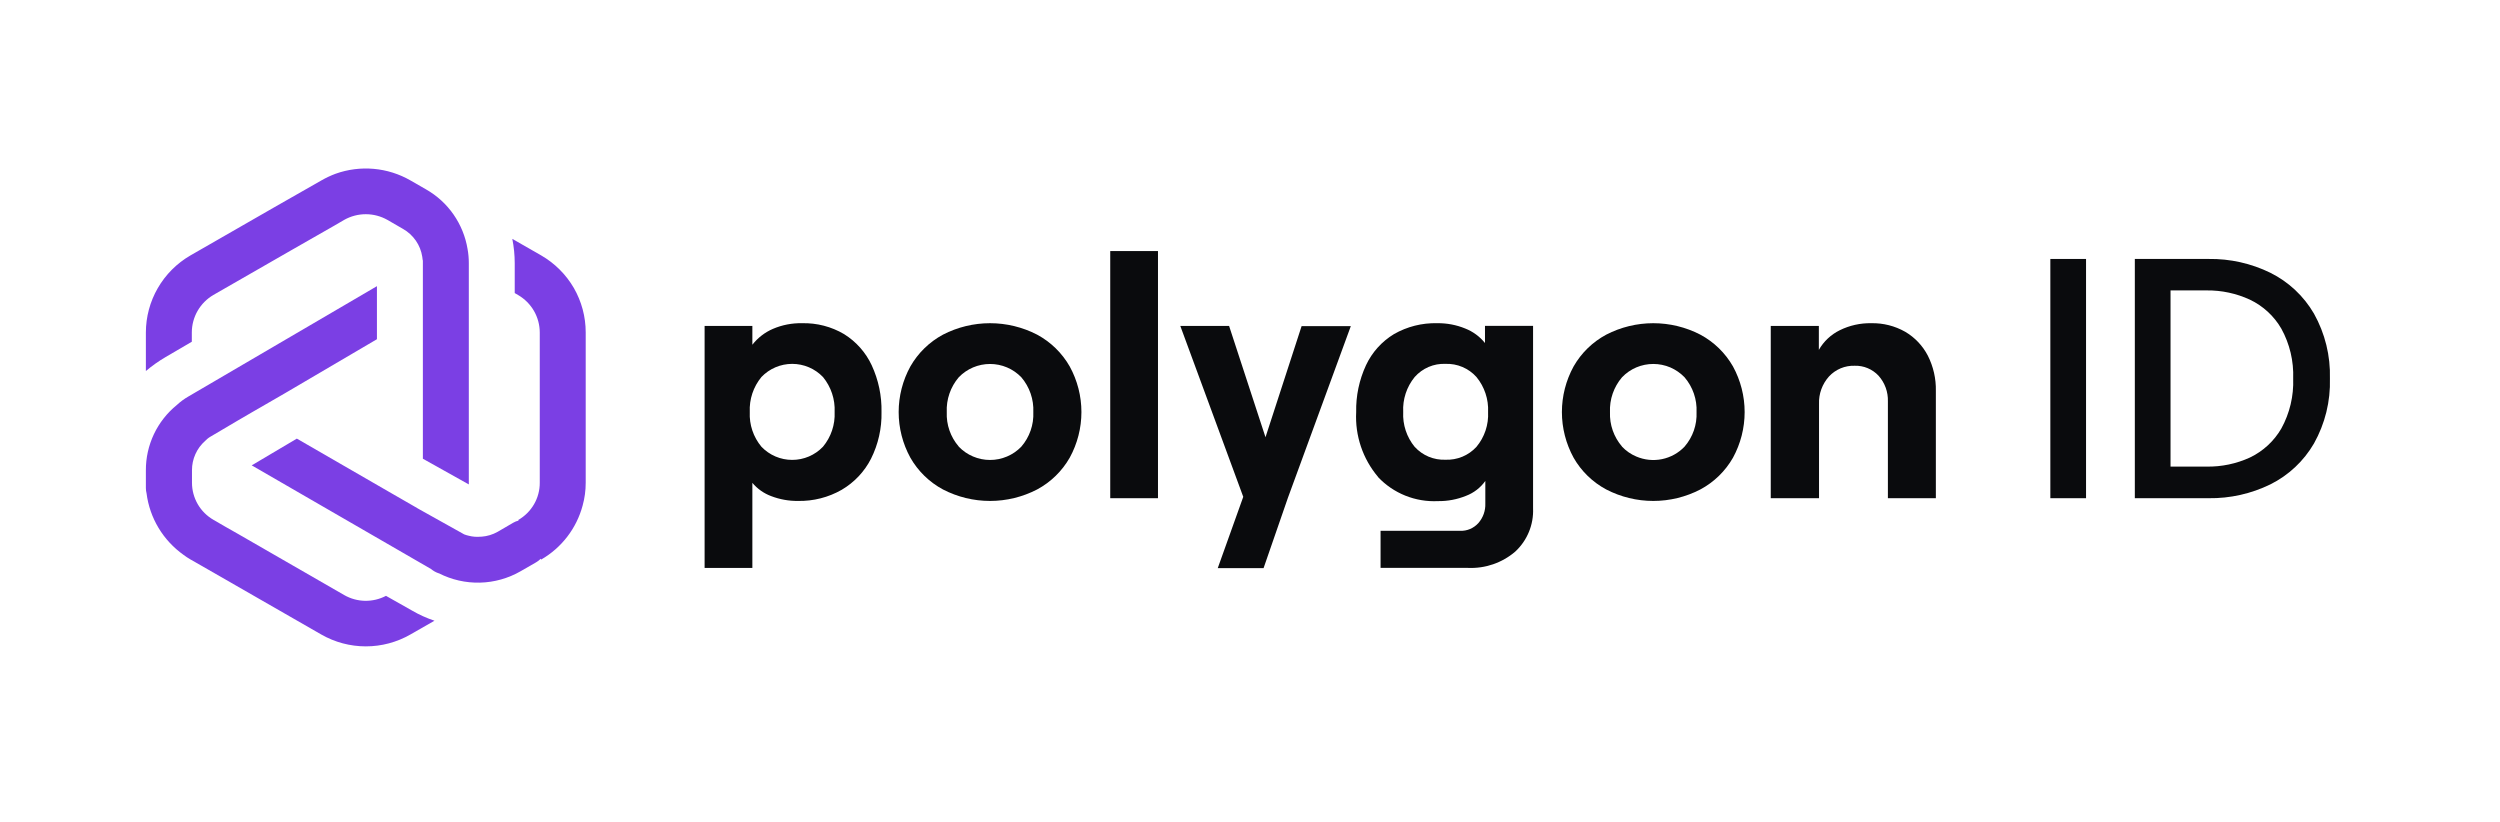
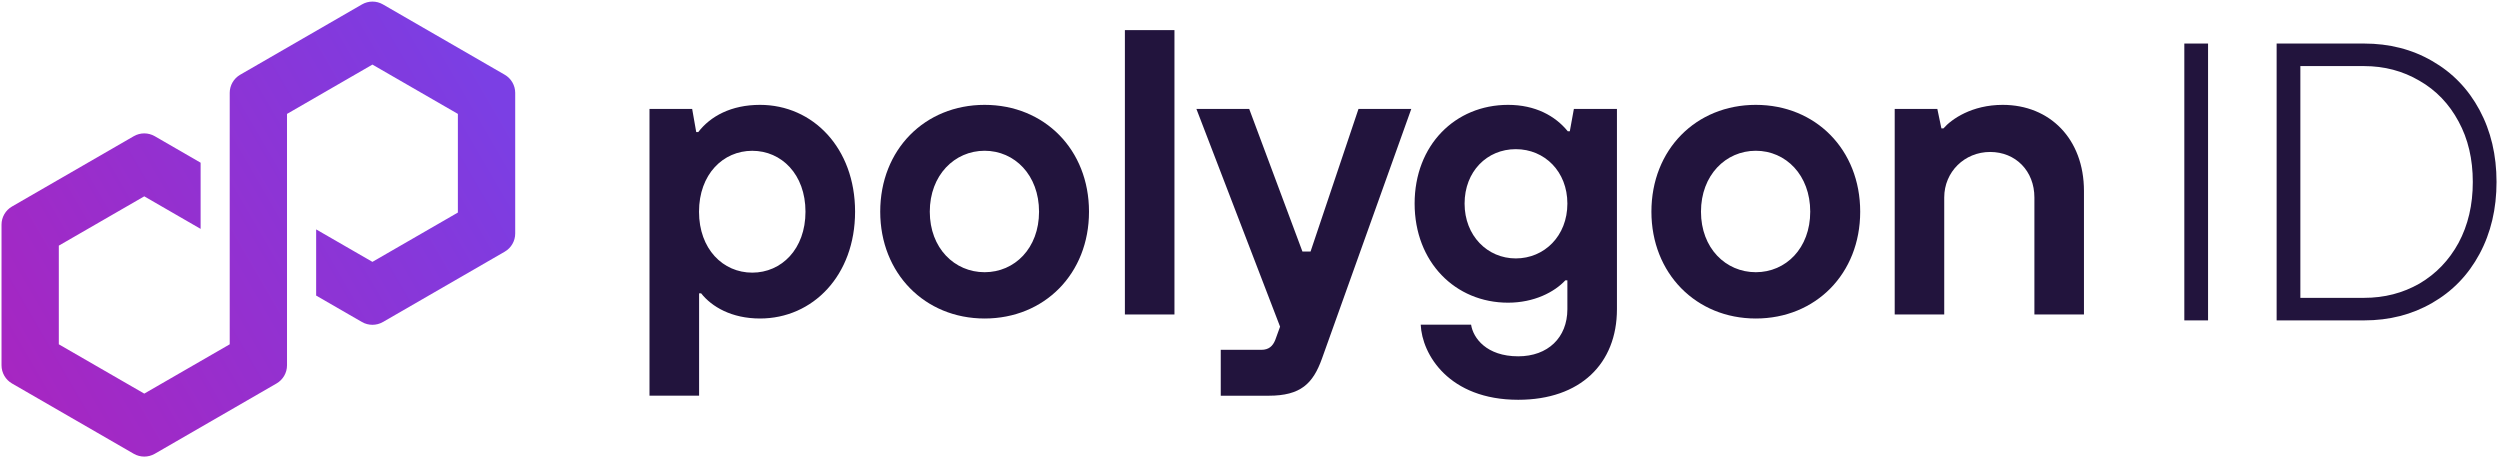
- <svg xmlns="http://www.w3.org/2000/svg" width="146" height="48" viewBox="0 0 146 48" fill="none">
-   <path d="M41.149 19.035H43.938V20.133C44.254 19.727 44.668 19.408 45.141 19.205C45.679 18.975 46.26 18.863 46.845 18.875C47.705 18.855 48.554 19.075 49.294 19.512C49.998 19.95 50.558 20.581 50.907 21.33C51.304 22.187 51.5 23.122 51.48 24.065C51.501 25.009 51.29 25.945 50.867 26.79C50.482 27.546 49.887 28.175 49.154 28.605C48.379 29.048 47.499 29.272 46.606 29.255C46.071 29.261 45.54 29.166 45.041 28.975C44.611 28.816 44.231 28.548 43.938 28.198V33.167H41.149V19.035ZM44.468 26.09C44.699 26.332 44.978 26.526 45.287 26.658C45.596 26.79 45.928 26.858 46.264 26.858C46.6 26.858 46.933 26.79 47.242 26.658C47.551 26.526 47.829 26.332 48.061 26.09C48.533 25.523 48.776 24.801 48.742 24.065C48.777 23.322 48.535 22.592 48.061 22.017C47.829 21.775 47.551 21.582 47.242 21.45C46.933 21.318 46.6 21.25 46.264 21.25C45.928 21.25 45.596 21.318 45.287 21.45C44.978 21.582 44.699 21.775 44.468 22.017C43.994 22.592 43.751 23.322 43.787 24.065C43.752 24.801 43.995 25.523 44.468 26.09Z" fill="#0A0B0D" />
-   <path d="M55.07 28.585C54.273 28.157 53.613 27.514 53.166 26.73C52.717 25.913 52.482 24.996 52.482 24.065C52.482 23.134 52.717 22.217 53.166 21.4C53.613 20.616 54.273 19.972 55.07 19.543C55.919 19.104 56.862 18.875 57.819 18.875C58.775 18.875 59.718 19.104 60.567 19.543C61.364 19.972 62.024 20.616 62.471 21.4C62.92 22.217 63.155 23.134 63.155 24.065C63.155 24.996 62.92 25.913 62.471 26.73C62.024 27.514 61.364 28.157 60.567 28.585C59.718 29.025 58.776 29.255 57.819 29.255C56.861 29.255 55.919 29.025 55.07 28.585ZM55.992 26.085C56.228 26.331 56.511 26.526 56.825 26.659C57.139 26.793 57.477 26.862 57.819 26.862C58.16 26.862 58.498 26.793 58.812 26.659C59.126 26.526 59.409 26.331 59.645 26.085C60.128 25.526 60.378 24.806 60.346 24.07C60.379 23.327 60.129 22.599 59.645 22.032C59.409 21.787 59.126 21.592 58.812 21.458C58.498 21.325 58.16 21.256 57.819 21.256C57.477 21.256 57.139 21.325 56.825 21.458C56.511 21.592 56.228 21.787 55.992 22.032C55.508 22.599 55.258 23.327 55.291 24.07C55.26 24.804 55.511 25.523 55.992 26.08V26.085Z" fill="#0A0B0D" />
-   <path d="M64.838 14.662H67.626V29.095H64.838V14.662Z" fill="#0A0B0D" />
-   <path d="M72.606 29.015L68.93 19.035H71.779L73.905 25.535L76.013 19.047H78.887L75.216 29.067L73.792 33.18H71.116L72.606 29.015Z" fill="#0A0B0D" />
-   <path d="M80.475 27.848C79.584 26.793 79.129 25.441 79.201 24.065C79.181 23.122 79.377 22.187 79.774 21.33C80.126 20.577 80.694 19.945 81.407 19.512C82.174 19.073 83.049 18.852 83.934 18.875C84.495 18.867 85.051 18.973 85.57 19.185C86.022 19.363 86.419 19.655 86.723 20.032V19.032H89.531V29.69C89.551 30.161 89.468 30.63 89.288 31.066C89.108 31.502 88.836 31.894 88.489 32.215C87.723 32.871 86.735 33.211 85.725 33.165H80.625V31H85.278C85.476 31.007 85.674 30.97 85.856 30.892C86.037 30.814 86.2 30.698 86.333 30.552C86.612 30.236 86.759 29.826 86.743 29.405V28.087C86.463 28.481 86.072 28.783 85.62 28.955C85.099 29.167 84.54 29.273 83.977 29.265C83.325 29.297 82.675 29.188 82.07 28.945C81.465 28.702 80.921 28.331 80.475 27.858V27.848ZM82.62 26.098C82.846 26.346 83.124 26.542 83.434 26.672C83.745 26.801 84.08 26.861 84.416 26.848C84.754 26.861 85.091 26.801 85.403 26.672C85.715 26.542 85.995 26.346 86.223 26.098C86.699 25.529 86.942 24.802 86.904 24.062C86.939 23.32 86.697 22.59 86.223 22.015C85.997 21.762 85.717 21.563 85.404 21.431C85.092 21.298 84.753 21.237 84.414 21.25C84.076 21.235 83.74 21.297 83.429 21.43C83.118 21.564 82.841 21.765 82.618 22.017C82.147 22.594 81.908 23.323 81.947 24.065C81.91 24.803 82.15 25.528 82.62 26.1V26.098Z" fill="#0A0B0D" />
-   <path d="M93.805 28.585C93.006 28.158 92.345 27.515 91.898 26.73C91.45 25.913 91.215 24.996 91.215 24.065C91.215 23.134 91.45 22.217 91.898 21.4C92.346 20.615 93.007 19.971 93.805 19.543C94.654 19.104 95.596 18.875 96.552 18.875C97.508 18.875 98.451 19.104 99.299 19.543C100.098 19.971 100.758 20.615 101.206 21.4C101.653 22.218 101.887 23.134 101.887 24.065C101.887 24.996 101.653 25.912 101.206 26.73C100.759 27.515 100.098 28.158 99.299 28.585C98.451 29.025 97.509 29.255 96.552 29.255C95.596 29.255 94.653 29.025 93.805 28.585ZM94.727 26.085C94.961 26.332 95.244 26.528 95.558 26.66C96.031 26.863 96.555 26.917 97.059 26.814C97.563 26.711 98.023 26.457 98.377 26.085C98.86 25.526 99.111 24.806 99.078 24.07C99.113 23.327 98.862 22.599 98.377 22.032C98.141 21.788 97.858 21.593 97.546 21.457C97.232 21.324 96.894 21.255 96.552 21.255C96.21 21.255 95.873 21.324 95.558 21.457C95.245 21.591 94.962 21.787 94.727 22.032C94.242 22.599 93.991 23.327 94.023 24.07C93.995 24.804 94.246 25.522 94.727 26.08V26.085Z" fill="#0A0B0D" />
-   <path d="M103.412 19.035H106.221V20.433C106.504 19.937 106.93 19.537 107.444 19.285C108.016 19.003 108.648 18.863 109.286 18.875C109.978 18.861 110.661 19.034 111.263 19.375C111.828 19.707 112.287 20.192 112.587 20.773C112.908 21.41 113.069 22.115 113.054 22.828V29.095H110.253V23.445C110.271 22.894 110.077 22.358 109.71 21.945C109.532 21.753 109.314 21.601 109.072 21.5C108.834 21.4 108.577 21.353 108.319 21.36C108.037 21.35 107.756 21.401 107.496 21.509C107.236 21.618 107.002 21.781 106.811 21.988C106.416 22.429 106.208 23.005 106.231 23.595V29.095H103.412V19.035Z" fill="#0A0B0D" />
-   <path d="M119.74 15.123H121.825V29.095H119.74V15.123Z" fill="#0A0B0D" />
-   <path d="M124.674 15.123H128.987C130.235 15.105 131.468 15.382 132.588 15.93C133.653 16.46 134.539 17.289 135.135 18.315C135.783 19.473 136.105 20.783 136.067 22.108C136.106 23.432 135.784 24.743 135.135 25.9C134.539 26.927 133.653 27.757 132.588 28.288C131.468 28.835 130.235 29.112 128.987 29.095H124.674V15.123ZM128.867 27.25C129.739 27.264 130.602 27.083 131.394 26.72C132.165 26.352 132.805 25.76 133.231 25.023C133.721 24.131 133.959 23.123 133.922 22.108C133.959 21.092 133.721 20.086 133.231 19.195C132.805 18.458 132.165 17.867 131.394 17.5C130.603 17.135 129.739 16.95 128.867 16.96H126.759V27.25H128.867Z" fill="#0A0B0D" />
-   <path d="M33.512 16.817C33.054 16.03 32.398 15.375 31.608 14.918L29.919 13.95C30.012 14.416 30.059 14.89 30.06 15.365V17.115L30.266 17.235C30.648 17.459 30.965 17.778 31.185 18.16C31.405 18.543 31.521 18.976 31.522 19.418V28.192C31.524 28.633 31.409 29.066 31.188 29.448C30.967 29.83 30.649 30.147 30.266 30.367L30.286 30.402C30.175 30.428 30.07 30.47 29.972 30.527L29.067 31.055C28.776 31.221 28.45 31.319 28.115 31.343C28.099 31.345 28.083 31.345 28.068 31.343C27.836 31.364 27.602 31.346 27.377 31.288C27.285 31.268 27.195 31.241 27.108 31.207L24.696 29.86L24.445 29.72L24.229 29.593L22.721 28.725L17.335 25.615L14.7 27.177L25.173 33.23C25.304 33.34 25.454 33.425 25.616 33.48C25.62 33.482 25.626 33.482 25.631 33.48C26.373 33.859 27.199 34.047 28.033 34.026C28.867 34.005 29.682 33.776 30.404 33.36L31.308 32.84C31.407 32.782 31.497 32.713 31.577 32.633L31.602 32.68C32.797 31.991 33.668 30.858 34.024 29.53C34.145 29.095 34.206 28.646 34.205 28.195V19.41C34.205 18.5 33.966 17.607 33.512 16.817Z" fill="#7B3FE4" />
-   <path d="M11.202 19.957V19.41C11.204 18.969 11.32 18.536 11.54 18.153C11.761 17.771 12.077 17.452 12.459 17.227L16.956 14.645L19.558 13.158L20.099 12.842C20.484 12.625 20.919 12.51 21.362 12.51C21.805 12.51 22.241 12.625 22.626 12.842L23.53 13.365C23.831 13.534 24.089 13.77 24.285 14.053C24.481 14.336 24.609 14.66 24.661 15L24.681 15.16C24.69 15.181 24.695 15.203 24.696 15.225C24.7 15.27 24.7 15.315 24.696 15.36V26.79L27.379 28.29V15.912V15.365C27.379 15.09 27.355 14.816 27.306 14.545C27.187 13.82 26.907 13.132 26.487 12.527C26.067 11.922 25.515 11.419 24.872 11.055L23.968 10.535C23.311 10.158 22.58 9.928 21.825 9.861C21.07 9.794 20.309 9.892 19.596 10.148C19.311 10.254 19.036 10.384 18.772 10.535L16.036 12.095L11.12 14.918C10.329 15.376 9.673 16.033 9.216 16.823C8.76 17.612 8.52 18.507 8.519 19.418V21.668C8.879 21.363 9.265 21.09 9.672 20.852L11.202 19.957Z" fill="#7B3FE4" />
-   <path d="M22.541 34.797C22.163 34.996 21.74 35.095 21.313 35.087C20.886 35.079 20.468 34.963 20.099 34.75L13.891 31.175L13.172 30.767L12.469 30.36C12.086 30.14 11.768 29.823 11.547 29.442C11.327 29.06 11.211 28.628 11.212 28.188V27.457C11.211 27.135 11.279 26.816 11.411 26.522C11.543 26.227 11.737 25.964 11.979 25.75C12.007 25.717 12.039 25.688 12.074 25.663C12.084 25.644 12.1 25.63 12.119 25.622C12.165 25.582 12.215 25.546 12.268 25.515L13.86 24.575L14.684 24.095L16.581 23L22.013 19.81V16.712L11.403 22.92L11.356 22.948L11.014 23.148C10.768 23.288 10.539 23.456 10.331 23.648C9.761 24.11 9.303 24.693 8.989 25.354C8.676 26.016 8.515 26.739 8.519 27.47V28.198V28.5C8.519 28.605 8.532 28.71 8.559 28.812C8.65 29.527 8.889 30.215 9.26 30.832C9.632 31.45 10.128 31.985 10.717 32.403C10.846 32.5 10.98 32.589 11.12 32.67L11.725 33.015L18.759 37.053C19.552 37.508 20.45 37.748 21.365 37.748C22.279 37.748 23.178 37.508 23.97 37.053L25.374 36.25C24.921 36.099 24.485 35.903 24.073 35.663L22.541 34.797Z" fill="#7B3FE4" />
+ <svg xmlns="http://www.w3.org/2000/svg" width="auto" height="25" viewBox="0 0 689 126" fill="none">
+   <path d="M105.53 88.75L139.11 69.36C140.89 68.33 141.99 66.42 141.99 64.37V25.59C141.99 23.54 140.89 21.63 139.11 20.6L105.53 1.21C103.75 0.18 101.54 0.19 99.77 1.21L66.19 20.6C64.41 21.63 63.31 23.54 63.31 25.59V94.89L39.76 108.48L16.21 94.89V67.7L39.76 54.11L55.29 63.08V44.84L42.64 37.53C41.77 37.03 40.77 36.76 39.76 36.76C38.75 36.76 37.75 37.03 36.88 37.53L3.3 56.92C1.52 57.95 0.42 59.86 0.42 61.91V100.69C0.42 102.74 1.52 104.65 3.3 105.68L36.88 125.07C38.66 126.09 40.86 126.09 42.64 125.07L76.22 105.68C78 104.65 79.1 102.74 79.1 100.69V31.39L79.52 31.15L102.64 17.8L126.19 31.39V58.58L102.64 72.17L87.13 63.22V81.46L99.76 88.75C101.54 89.77 103.75 89.77 105.52 88.75H105.53Z" fill="url(#paint0_linear_294_219)" />
+   <path d="M179 109.06V30.02H190.76L191.88 36.4H192.44C195.8 32.03 201.51 28.9 209.46 28.9C224.01 28.9 235.66 40.77 235.66 58.34C235.66 75.91 224.02 87.78 209.46 87.78C201.62 87.78 196.14 84.53 193.23 80.84H192.67V109.05H179.01L179 109.06ZM221.99 58.35C221.99 48.05 215.38 41.56 207.32 41.56C199.26 41.56 192.65 48.05 192.65 58.35C192.65 68.65 199.26 75.14 207.32 75.14C215.38 75.14 221.99 68.65 221.99 58.35Z" fill="#22143D" />
+   <path d="M242.59 58.34C242.59 41.21 254.9 28.9 271.36 28.9C287.82 28.9 300.13 41.21 300.13 58.34C300.13 75.47 287.82 87.78 271.36 87.78C254.9 87.78 242.59 75.35 242.59 58.34ZM286.36 58.34C286.36 48.26 279.64 41.55 271.36 41.55C263.08 41.55 256.25 48.27 256.25 58.34C256.25 68.41 263.08 75.02 271.36 75.02C279.64 75.02 286.36 68.42 286.36 58.34Z" fill="#22143D" />
+   <path d="M310.02 86.67V8.3H323.68V86.67H310.02Z" fill="#22143D" />
+   <path d="M374.4 30.02H388.95L364.32 98.87C361.86 105.7 358.5 109.06 349.65 109.06H336.44V96.41H347.64C349.66 96.41 350.77 95.4 351.45 93.72L352.79 90.03L329.73 30.02H344.28L358.95 69.32H361.19L374.4 30.02Z" fill="#22143D" />
+   <path d="M391.55 89.47H405.43C405.99 93.16 409.68 98.2 418.42 98.2C426.59 98.2 431.97 93.05 431.97 85.21V77.26H431.41C428.39 80.51 422.79 83.42 415.62 83.42C401.07 83.42 389.87 72.22 389.87 56.1C389.87 39.98 401.07 28.9 415.62 28.9C423.12 28.9 428.61 31.92 432.08 36.18H432.64L433.76 30.02H445.63V85.21C445.63 100.21 435.55 110.18 418.42 110.18C399.28 110.18 391.89 97.64 391.55 89.47ZM431.97 56.11C431.97 47.27 425.7 41.11 417.75 41.11C409.8 41.11 403.64 47.27 403.64 56.11C403.64 64.95 409.91 71.22 417.75 71.22C425.59 71.22 431.97 65.06 431.97 56.11Z" fill="#22143D" />
+   <path d="M455.13 58.34C455.13 41.21 467.44 28.9 483.9 28.9C500.36 28.9 512.67 41.21 512.67 58.34C512.67 75.47 500.36 87.78 483.9 87.78C467.44 87.78 455.13 75.35 455.13 58.34ZM498.9 58.34C498.9 48.26 492.18 41.55 483.9 41.55C475.62 41.55 468.79 48.27 468.79 58.34C468.79 68.41 475.62 75.02 483.9 75.02C492.18 75.02 498.9 68.42 498.9 58.34Z" fill="#22143D" />
+   <path d="M522.18 86.67V30.02H533.93L535.05 35.39H535.61C537.85 32.82 543.45 28.9 551.95 28.9C564.94 28.9 574.34 38.3 574.34 52.63V86.66H560.68V54.42C560.68 47.14 555.53 41.88 548.48 41.88C541.43 41.88 535.83 47.37 535.83 54.42V86.66H522.17L522.18 86.67Z" fill="#22143D" />
+   <path d="M608.54 88.3H602V12H608.54V88.3Z" fill="#22143D" />
+   <path d="M627.44 88.3V12H651.529C658.505 12 664.755 13.599 670.277 16.796C675.873 19.993 680.233 24.499 683.357 30.312C686.482 36.125 688.044 42.738 688.044 50.15C688.044 57.562 686.482 64.175 683.357 69.988C680.233 75.801 675.873 80.307 670.277 83.504C664.755 86.701 658.505 88.3 651.529 88.3H627.44ZM651.529 82.087C657.125 82.087 662.211 80.779 666.789 78.163C671.367 75.474 674.964 71.732 677.58 66.936C680.196 62.067 681.504 56.472 681.504 50.15C681.504 43.828 680.196 38.269 677.58 33.473C674.964 28.604 671.367 24.862 666.789 22.246C662.211 19.557 657.125 18.213 651.529 18.213H633.98V82.087H651.529Z" fill="#22143D" />
+   <defs>
+     <linearGradient id="paint0_linear_294_219" x1="-0.04" y1="104.49" x2="135.91" y2="25.58" gradientUnits="userSpaceOnUse">
+       <stop stop-color="#A726C1" />
+       <stop offset="0.88" stop-color="#803BDF" />
+       <stop offset="1" stop-color="#7B3FE4" />
+     </linearGradient>
+   </defs>
</svg>
